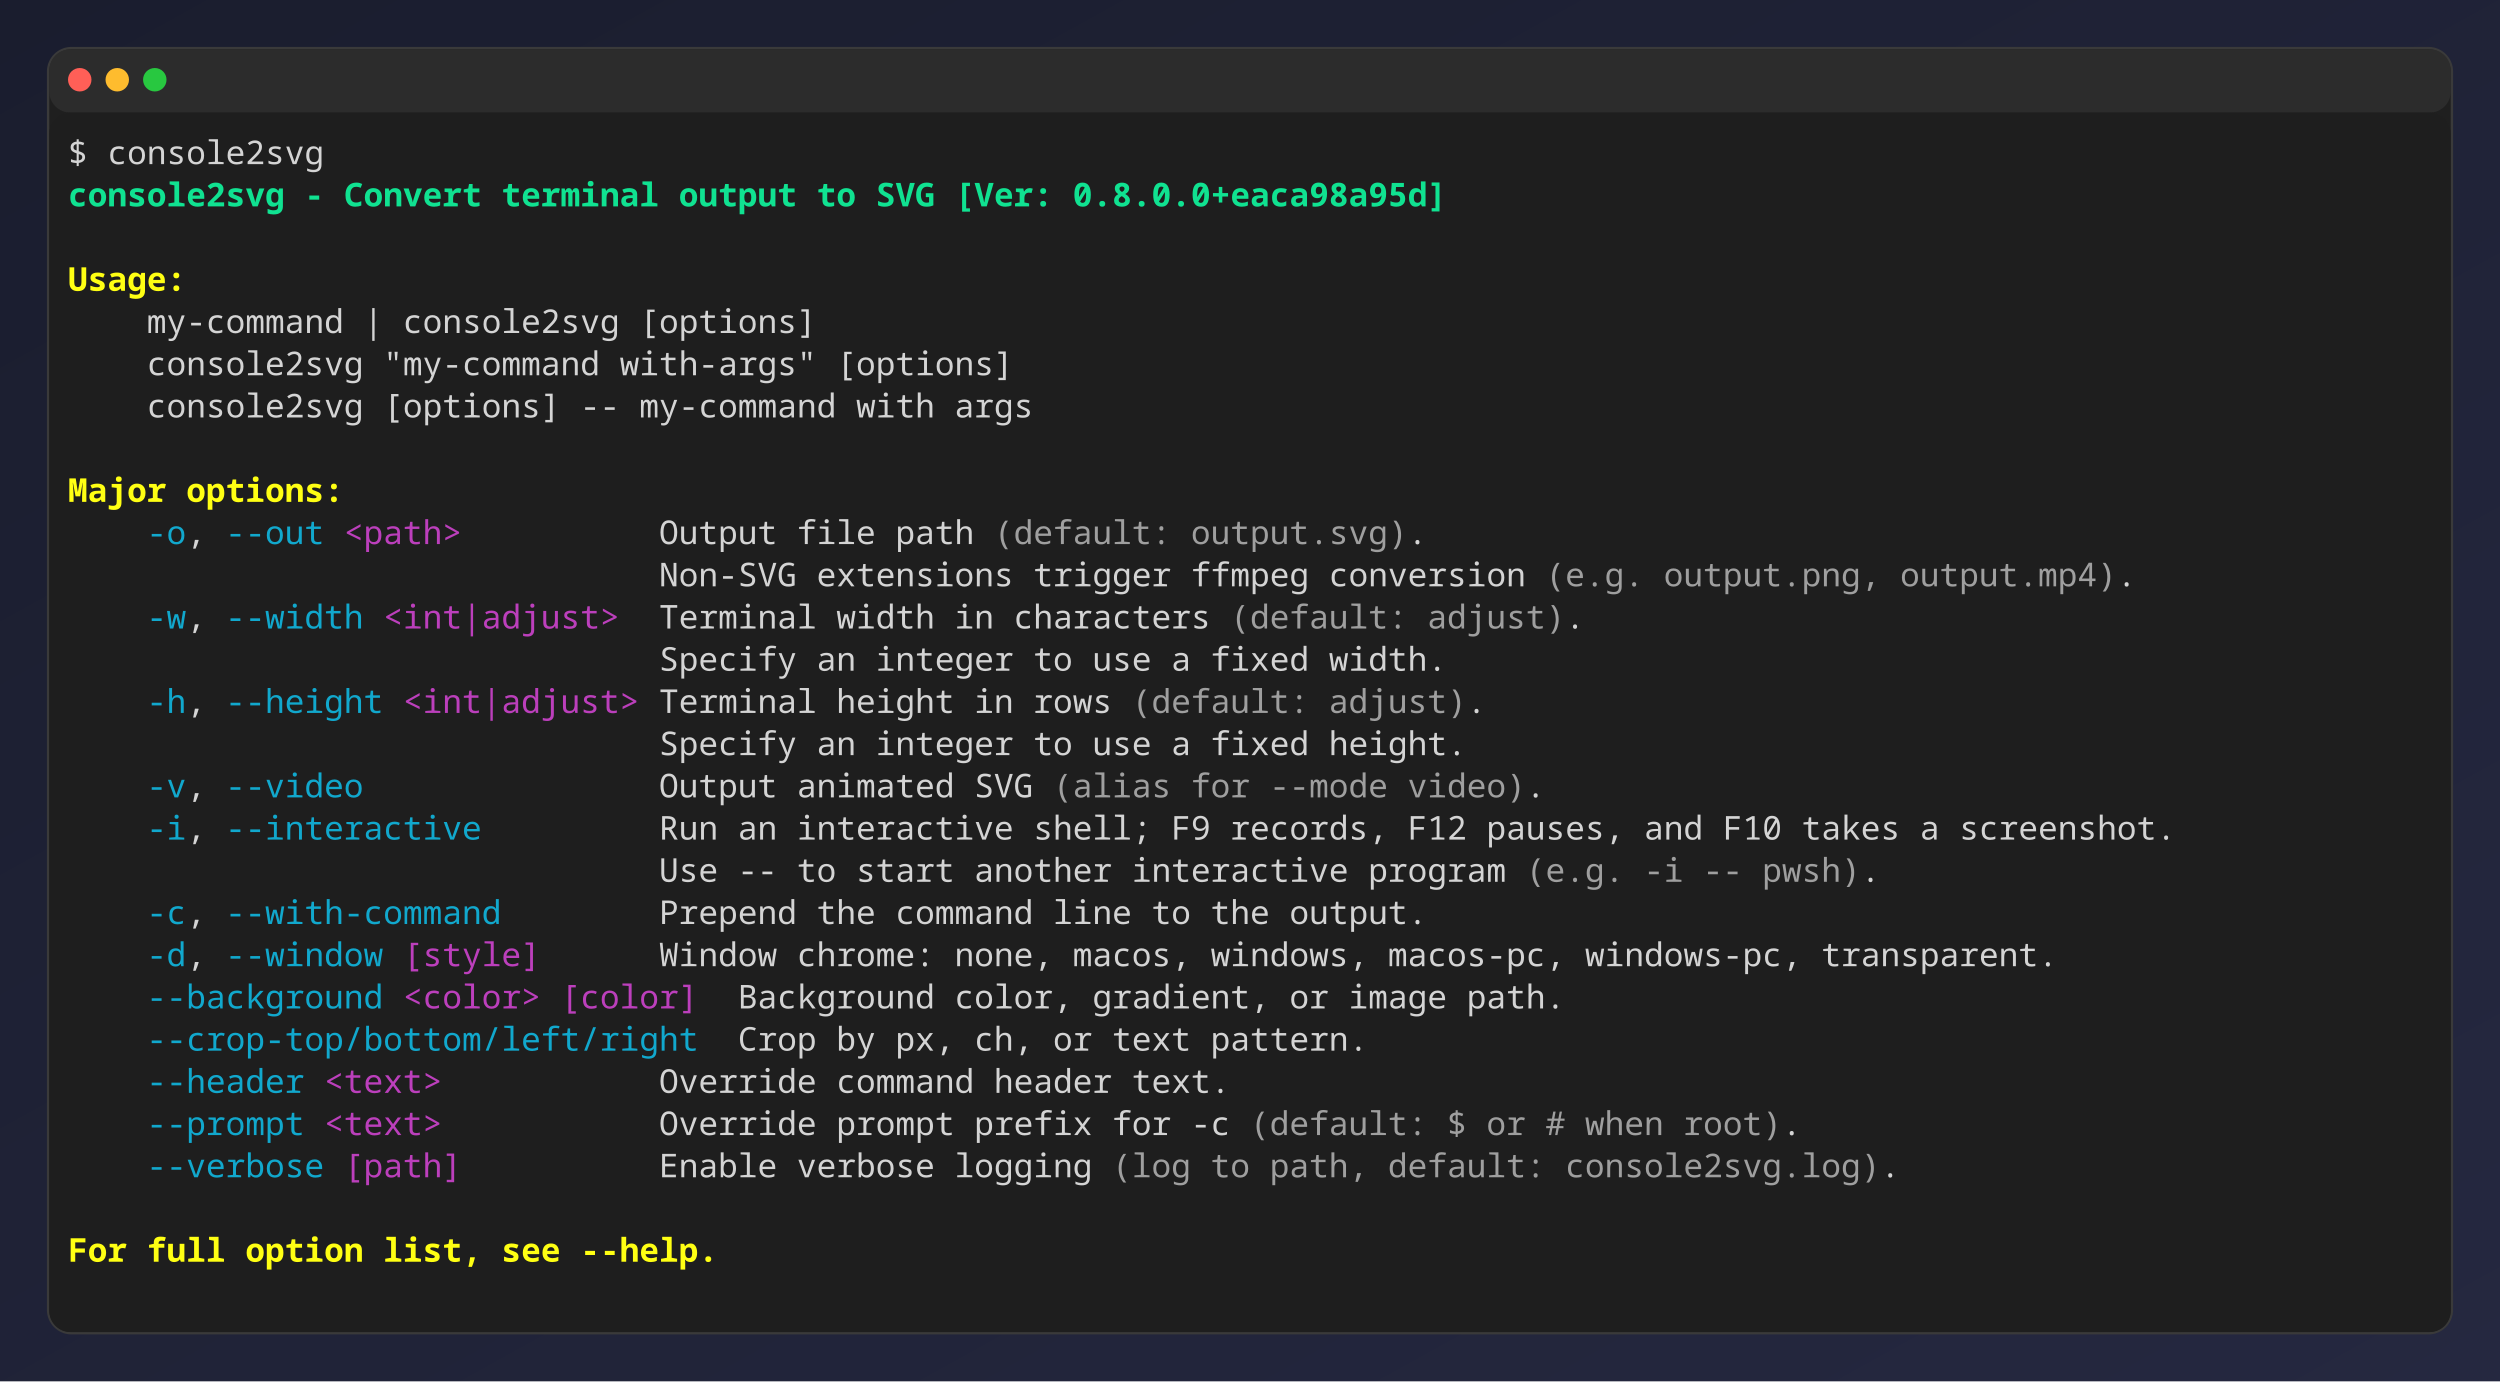
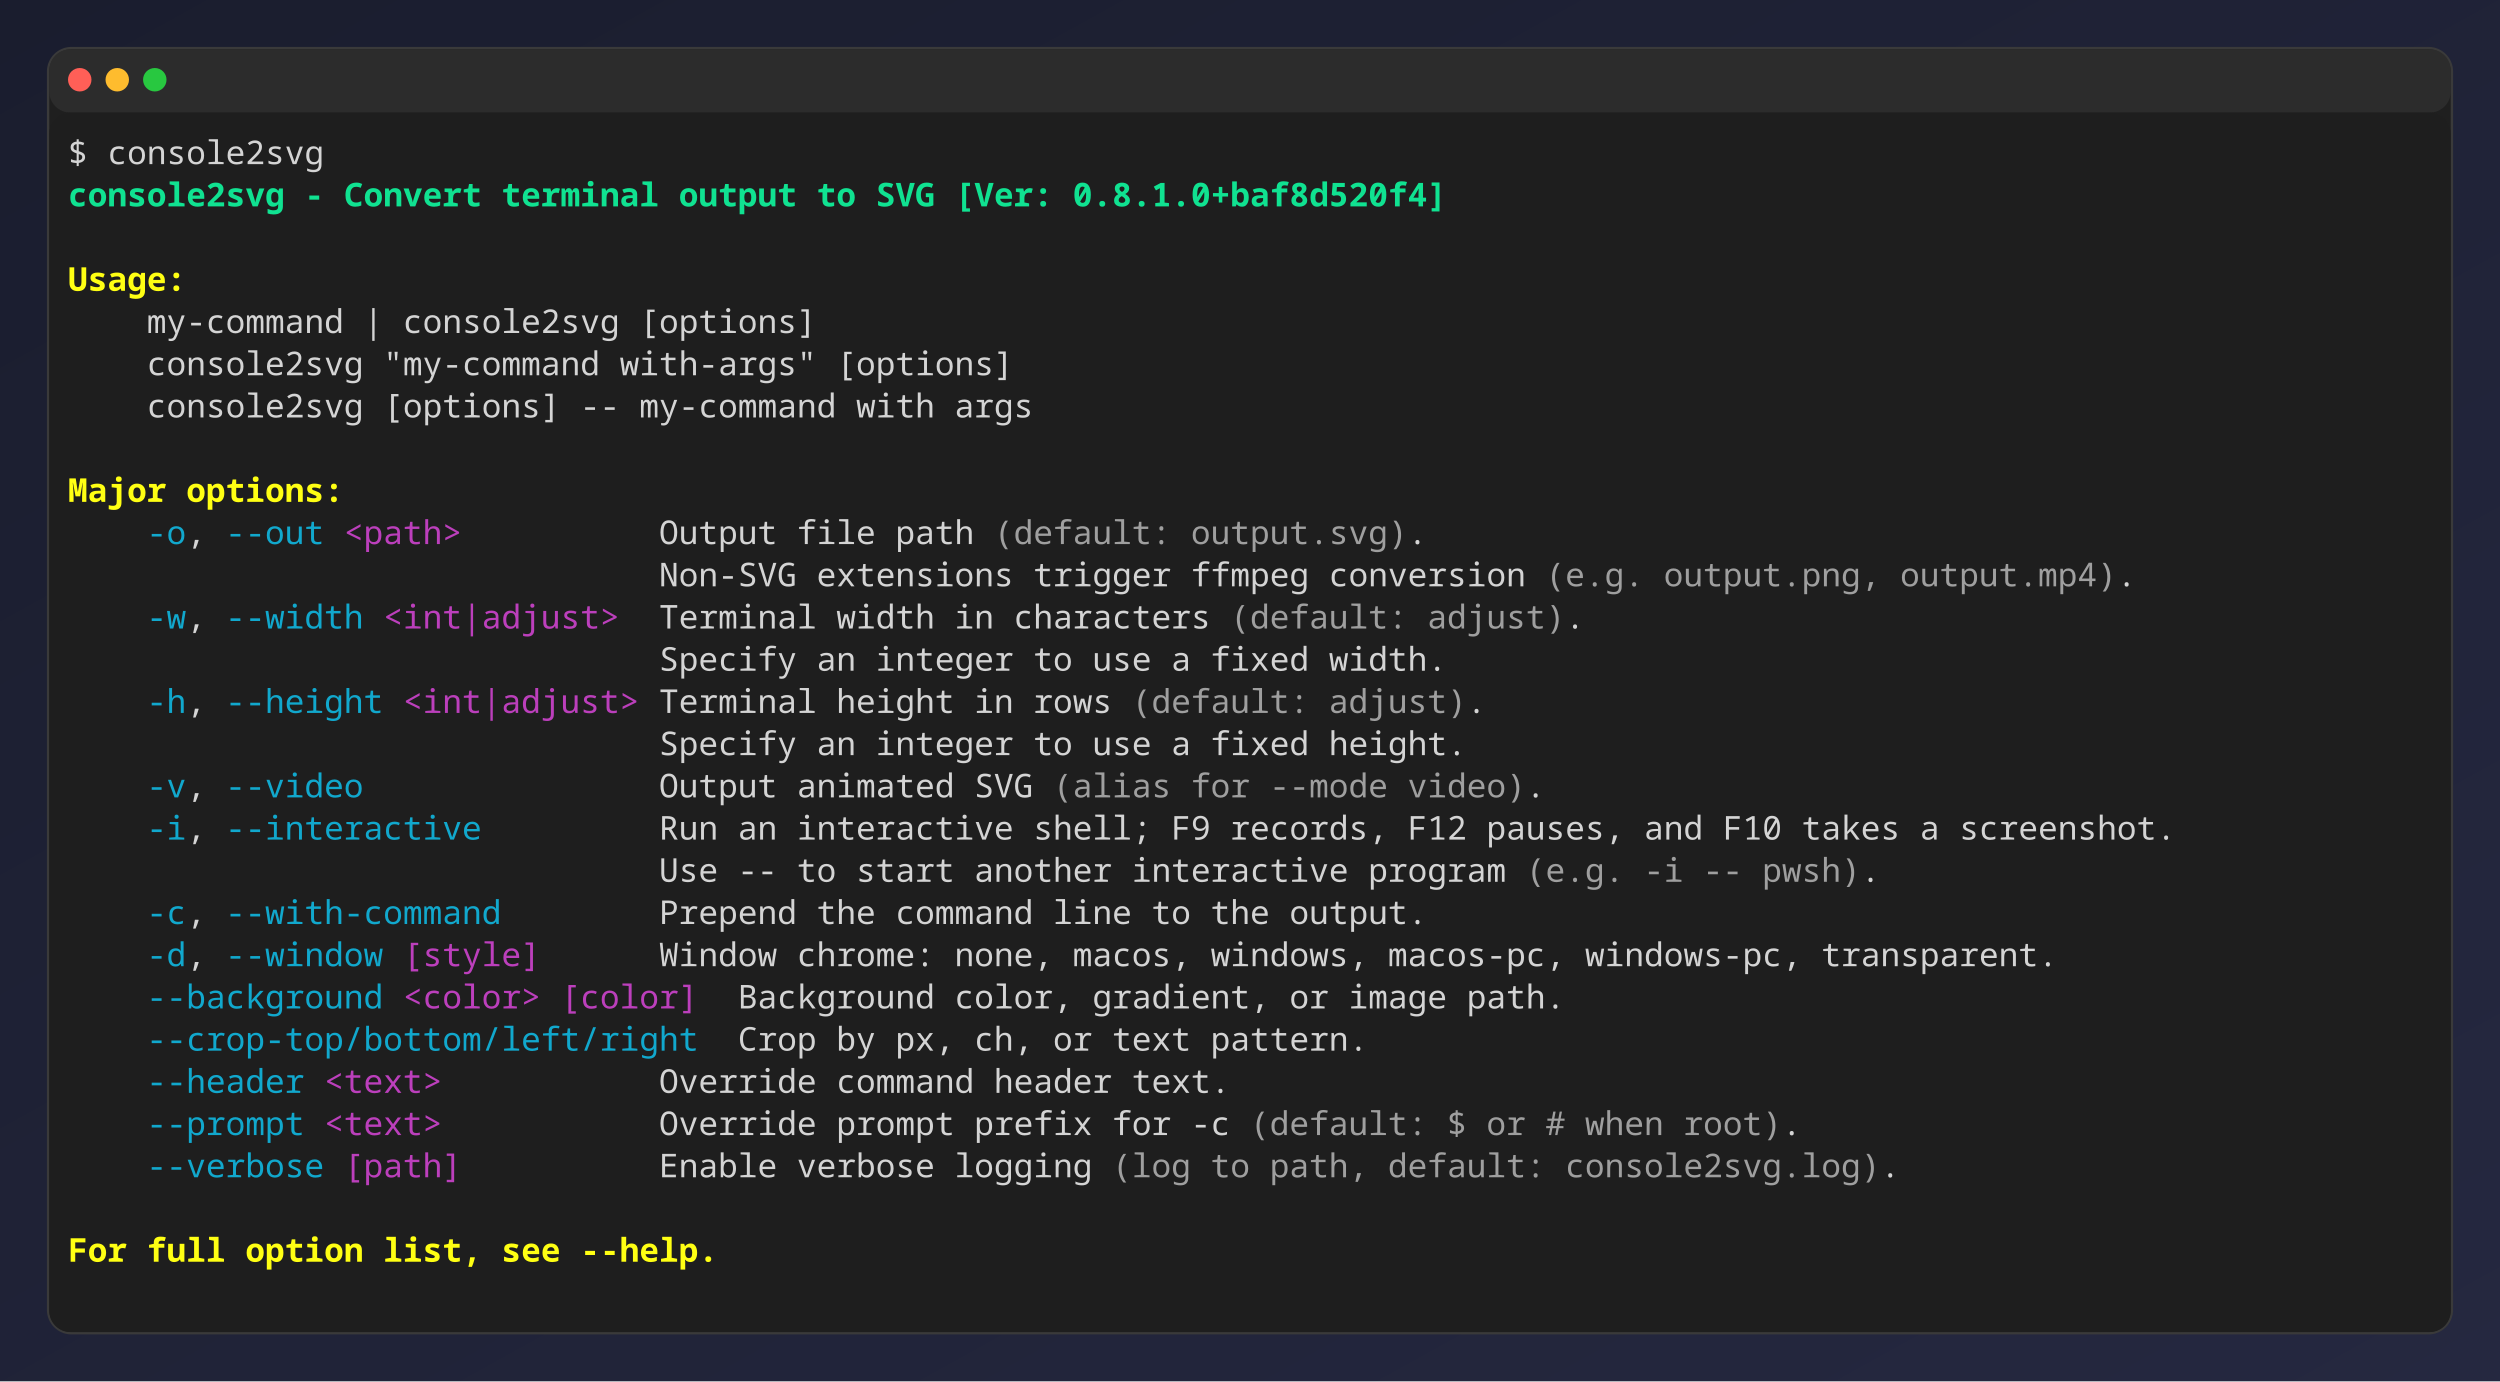
<svg xmlns="http://www.w3.org/2000/svg" width="1066" height="589" viewBox="0 0 1066 589" role="img" aria-label="console2svg output">
  <style>
.c2.c { font-family: "JetBrains Mono","Cascadia Mono","Segoe UI Mono","Noto Sans Mono","SFMono-Regular",Menlo,Consolas,"DejaVu Sans Mono","Liberation Mono",monospace; font-size: 14px; }
.c2 text { dominant-baseline: alphabetic; }
.c2 .q { shape-rendering: crispEdges; }
.c2 .w { white-space: pre; }
.c2 .aa{fill:#d4d4d4}
.c2 .ab{fill:#10E291;font-weight:bold}
.c2 .ac{fill:#FFFF13;font-weight:bold}
.c2 .ad{fill:#11a8cd}
.c2 .ae{fill:#bc3fbc}
.c2 .af{fill:#9F9F9F}
</style>
  <defs>
    <linearGradient id="c2bg" x1="0%" y1="0%" x2="100%" y2="100%">
      <stop offset="0%" stop-color="#1a1d2e" />
      <stop offset="100%" stop-color="#252840" />
    </linearGradient>
  </defs>
  <rect width="1066" height="589" fill="url(#c2bg)" />
  <rect x="20.5" y="20.5" rx="10" ry="10" width="1025" height="548" fill="#1f1f1f" stroke="#3a3a3a" />
  <rect x="21" y="21" rx="9" ry="9" width="1024" height="27" fill="#2c2c2c" />
  <circle cx="34" cy="34" r="5" fill="#ff5f57" />
  <circle cx="50" cy="34" r="5" fill="#febc2e" />
  <circle cx="66" cy="34" r="5" fill="#28c840" />
  <rect x="21" y="48" width="1024" height="520" rx="9" ry="9" fill="#1e1e1e" />
  <g class="c2 c">
    <rect x="29" y="56" width="1008" height="18" fill="#1e1e1e" />
    <text class="aa" x="29" y="70">$ console2svg</text>
  </g>
  <g class="c2 c" transform="translate(29 74)">
    <rect width="1008" height="486" fill="#1e1e1e" />
-     <text class="ab w" y="14" textLength="588">console2svg - Convert terminal output to SVG [Ver: 0.8.0.0+eaca98a95d]</text>
+     <text class="ab w" y="14" textLength="588">console2svg - Convert terminal output to SVG [Ver: 0.8.1.0+baf8d520f4]</text>
    <text class="ac" y="50" textLength="50.4">Usage:</text>
    <text class="aa w" x="33.6" y="68" textLength="285.6">my-command | console2svg [options]</text>
    <text class="aa w" x="33.6" y="86" textLength="369.6">console2svg "my-command with-args" [options]</text>
    <text class="aa w" x="33.6" y="104" textLength="378">console2svg [options] -- my-command with args</text>
    <text class="ac w" y="140" textLength="117.6">Major options:</text>
    <text class="ad" x="33.6" y="158" textLength="16.8">-o</text>
    <text class="aa" x="50.4" y="158" textLength="8.4">,</text>
    <text class="ad" x="67.2" y="158" textLength="42">--out</text>
    <text class="ae" x="117.6" y="158" textLength="50.4">&lt;path&gt;</text>
    <text class="aa w" x="252" y="158" textLength="134.4">Output file path</text>
    <text class="af w" x="394.8" y="158" textLength="176.4">(default: output.svg)</text>
    <text class="aa" x="571.2" y="158" textLength="8.4">.</text>
    <text class="aa w" x="252" y="176" textLength="369.6">Non-SVG extensions trigger ffmpeg conversion</text>
    <text class="af w" x="630" y="176" textLength="243.6">(e.g. output.png, output.mp4)</text>
    <text class="aa" x="873.6" y="176" textLength="8.4">.</text>
    <text class="ad" x="33.6" y="194" textLength="16.8">-w</text>
    <text class="aa" x="50.4" y="194" textLength="8.4">,</text>
    <text class="ad" x="67.2" y="194" textLength="58.8">--width</text>
    <text class="ae" x="134.4" y="194" textLength="100.8">&lt;int|adjust&gt;</text>
    <text class="aa w" x="252" y="194" textLength="235.2">Terminal width in characters</text>
    <text class="af w" x="495.6" y="194" textLength="142.8">(default: adjust)</text>
    <text class="aa" x="638.4" y="194" textLength="8.4">.</text>
    <text class="aa w" x="252" y="212" textLength="336">Specify an integer to use a fixed width.</text>
    <text class="ad" x="33.6" y="230" textLength="16.8">-h</text>
    <text class="aa" x="50.4" y="230" textLength="8.4">,</text>
    <text class="ad" x="67.2" y="230" textLength="67.2">--height</text>
    <text class="ae" x="142.8" y="230" textLength="100.8">&lt;int|adjust&gt;</text>
    <text class="aa w" x="252" y="230" textLength="193.2">Terminal height in rows</text>
    <text class="af w" x="453.6" y="230" textLength="142.8">(default: adjust)</text>
    <text class="aa" x="596.4" y="230" textLength="8.4">.</text>
    <text class="aa w" x="252" y="248" textLength="344.4">Specify an integer to use a fixed height.</text>
    <text class="ad" x="33.6" y="266" textLength="16.8">-v</text>
    <text class="aa" x="50.4" y="266" textLength="8.4">,</text>
    <text class="ad" x="67.2" y="266" textLength="58.8">--video</text>
    <text class="aa w" x="252" y="266" textLength="159.6">Output animated SVG</text>
    <text class="af w" x="420" y="266" textLength="201.6">(alias for --mode video)</text>
    <text class="aa" x="621.6" y="266" textLength="8.4">.</text>
    <text class="ad" x="33.6" y="284" textLength="16.8">-i</text>
    <text class="aa" x="50.4" y="284" textLength="8.4">,</text>
    <text class="ad" x="67.2" y="284" textLength="109.2">--interactive</text>
    <text class="aa w" x="252" y="284" textLength="646.8">Run an interactive shell; F9 records, F12 pauses, and F10 takes a screenshot.</text>
    <text class="aa w" x="252" y="302" textLength="361.2">Use -- to start another interactive program</text>
    <text class="af w" x="621.6" y="302" textLength="142.8">(e.g. -i -- pwsh)</text>
    <text class="aa" x="764.4" y="302" textLength="8.4">.</text>
    <text class="ad" x="33.6" y="320" textLength="16.8">-c</text>
    <text class="aa" x="50.4" y="320" textLength="8.4">,</text>
    <text class="ad" x="67.2" y="320" textLength="117.6">--with-command</text>
    <text class="aa w" x="252" y="320" textLength="327.6">Prepend the command line to the output.</text>
    <text class="ad" x="33.6" y="338" textLength="16.8">-d</text>
    <text class="aa" x="50.4" y="338" textLength="8.4">,</text>
    <text class="ad" x="67.2" y="338" textLength="67.2">--window</text>
    <text class="ae" x="142.8" y="338" textLength="58.8">[style]</text>
    <text class="aa w" x="252" y="338" textLength="596.4">Window chrome: none, macos, windows, macos-pc, windows-pc, transparent.</text>
    <text class="ad" x="33.6" y="356" textLength="100.8">--background</text>
    <text class="ae" x="142.8" y="356" textLength="58.8">&lt;color&gt;</text>
    <text class="ae" x="210" y="356" textLength="58.8">[color]</text>
    <text class="aa w" x="285.6" y="356" textLength="352.8">Background color, gradient, or image path.</text>
    <text class="ad" x="33.6" y="374" textLength="235.2">--crop-top/bottom/left/right</text>
    <text class="aa w" x="285.6" y="374" textLength="268.8">Crop by px, ch, or text pattern.</text>
    <text class="ad" x="33.6" y="392" textLength="67.2">--header</text>
    <text class="ae" x="109.2" y="392" textLength="50.4">&lt;text&gt;</text>
    <text class="aa w" x="252" y="392" textLength="243.6">Override command header text.</text>
    <text class="ad" x="33.6" y="410" textLength="67.2">--prompt</text>
    <text class="ae" x="109.2" y="410" textLength="50.4">&lt;text&gt;</text>
    <text class="aa w" x="252" y="410" textLength="243.6">Override prompt prefix for -c</text>
    <text class="af w" x="504" y="410" textLength="226.8">(default: $ or # when root)</text>
    <text class="aa" x="730.8" y="410" textLength="8.4">.</text>
    <text class="ad" x="33.6" y="428" textLength="75.6">--verbose</text>
    <text class="ae" x="117.6" y="428" textLength="50.4">[path]</text>
    <text class="aa w" x="252" y="428" textLength="184.8">Enable verbose logging</text>
    <text class="af w" x="445.2" y="428" textLength="327.6">(log to path, default: console2svg.log)</text>
    <text class="aa" x="772.8" y="428" textLength="8.4">.</text>
    <text class="ac w" y="464" textLength="277.2">For full option list, see --help.</text>
  </g>
</svg>
